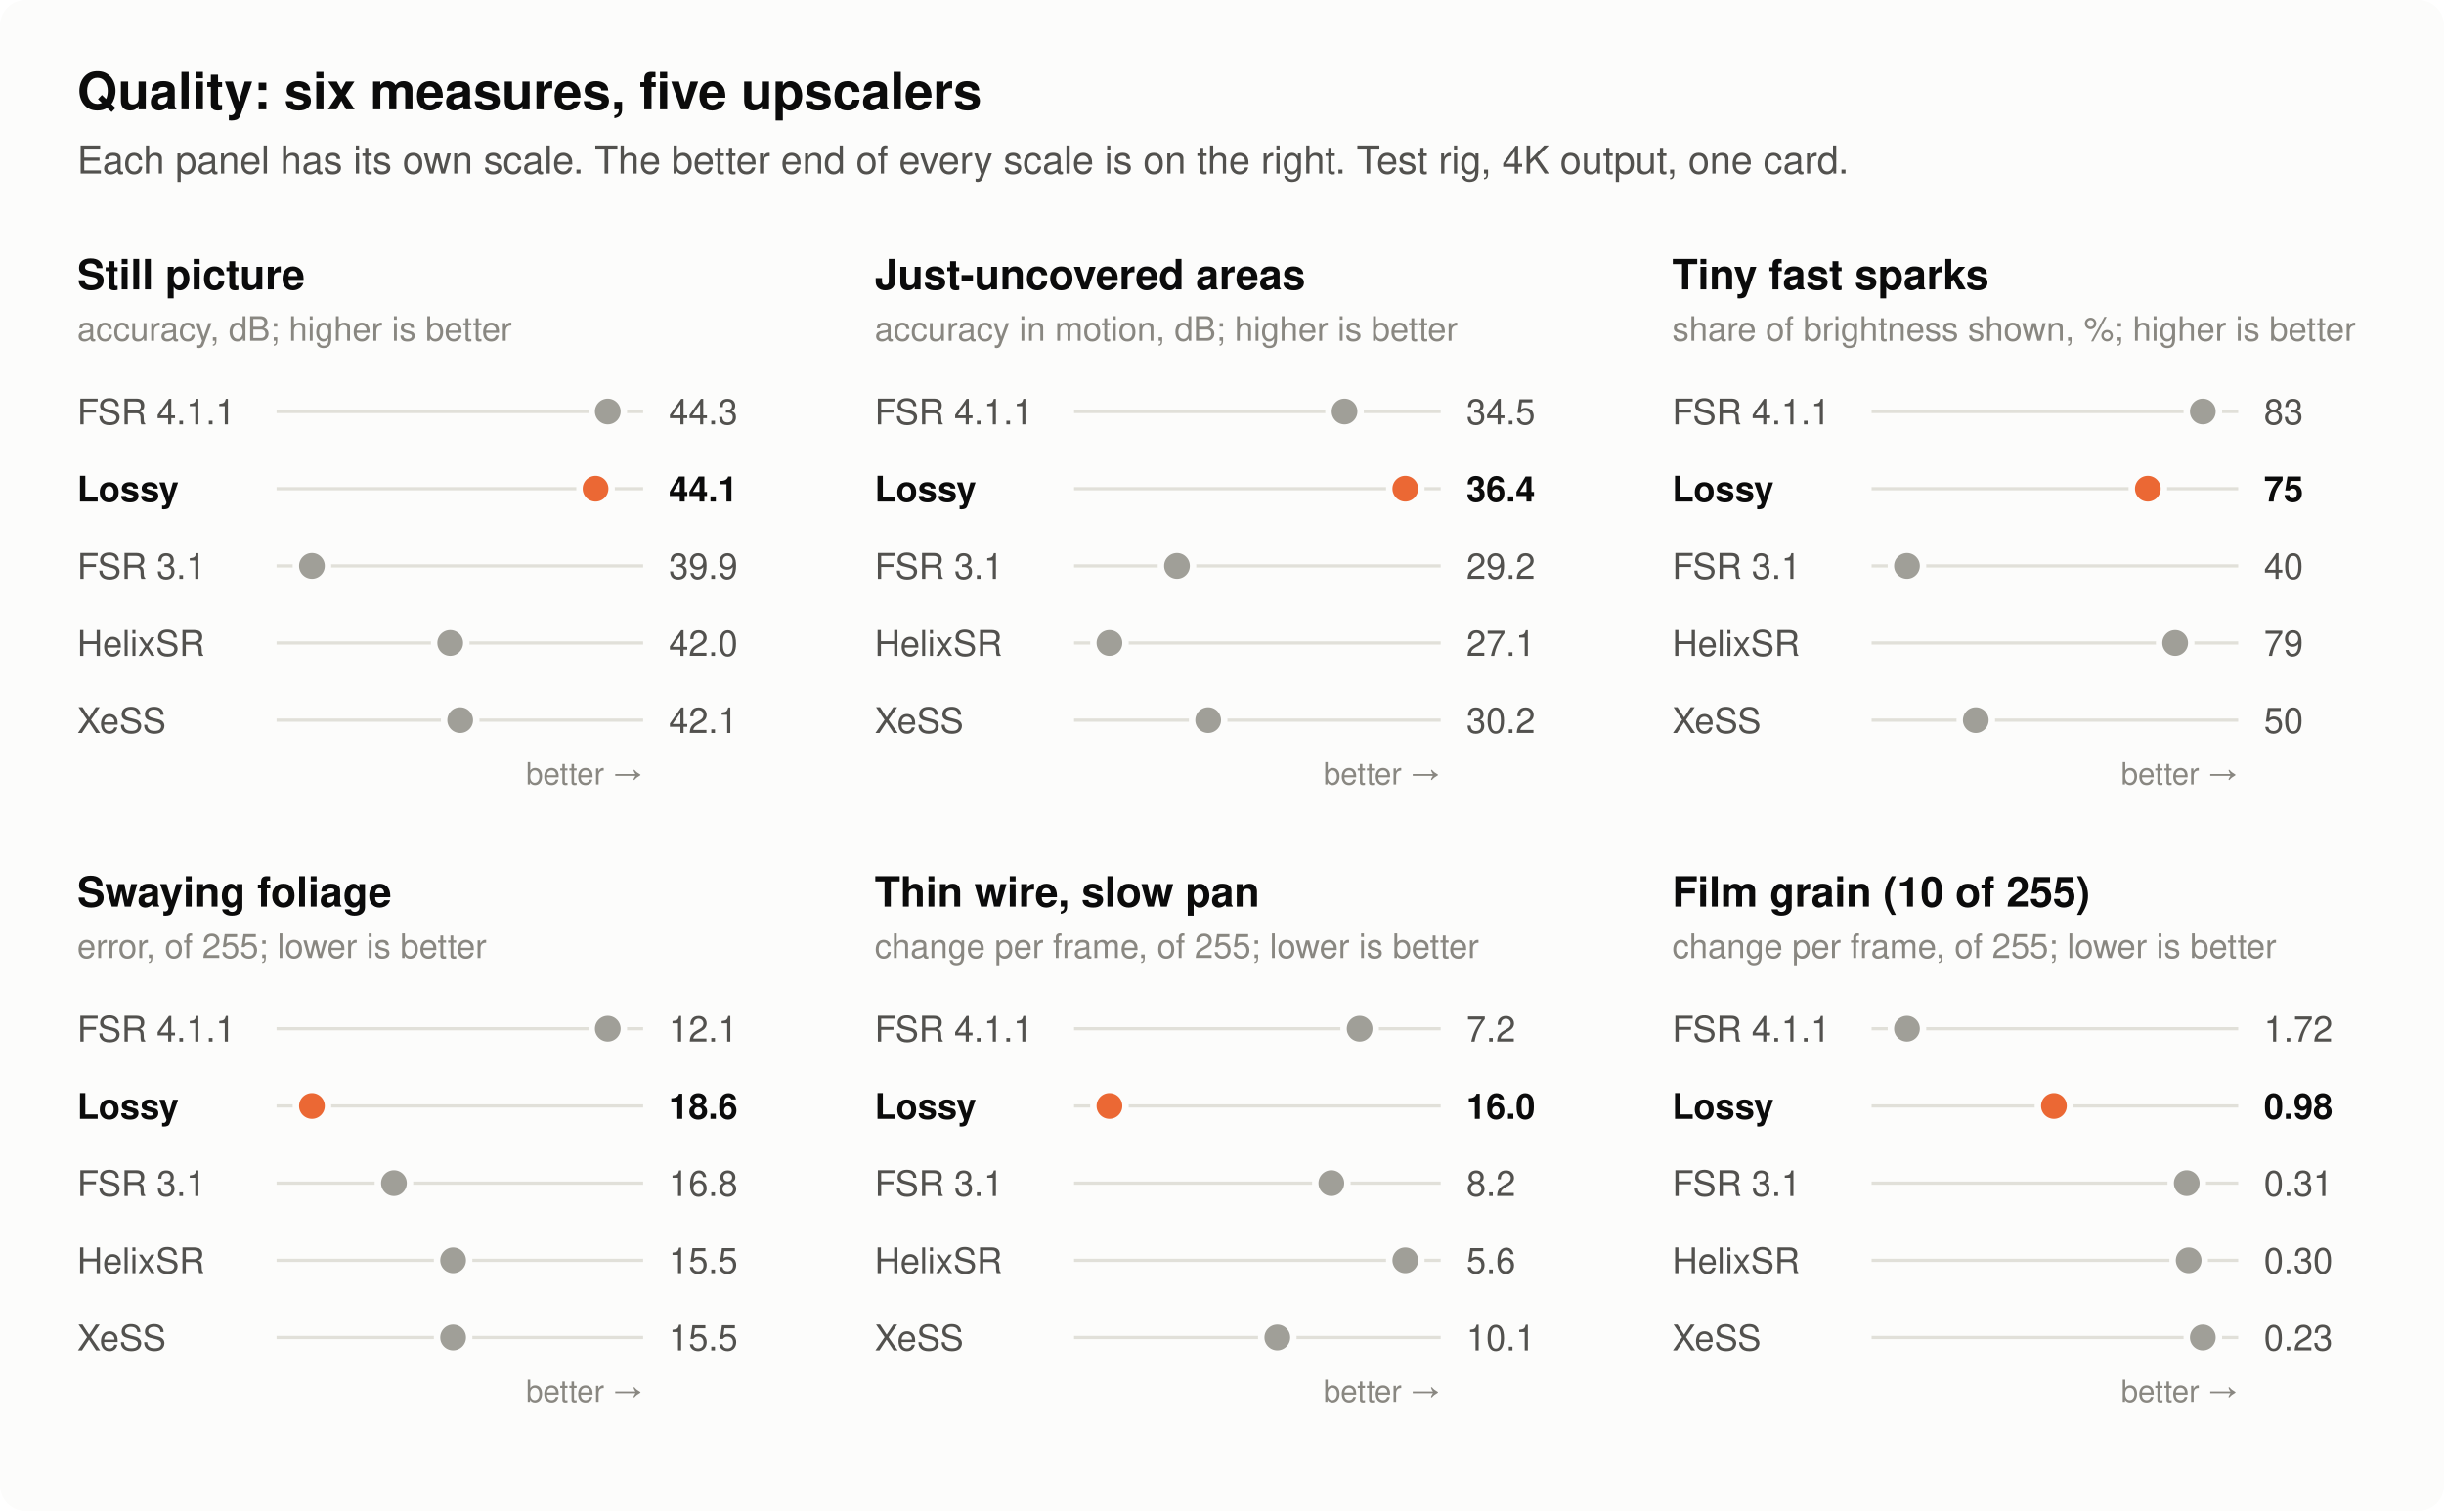
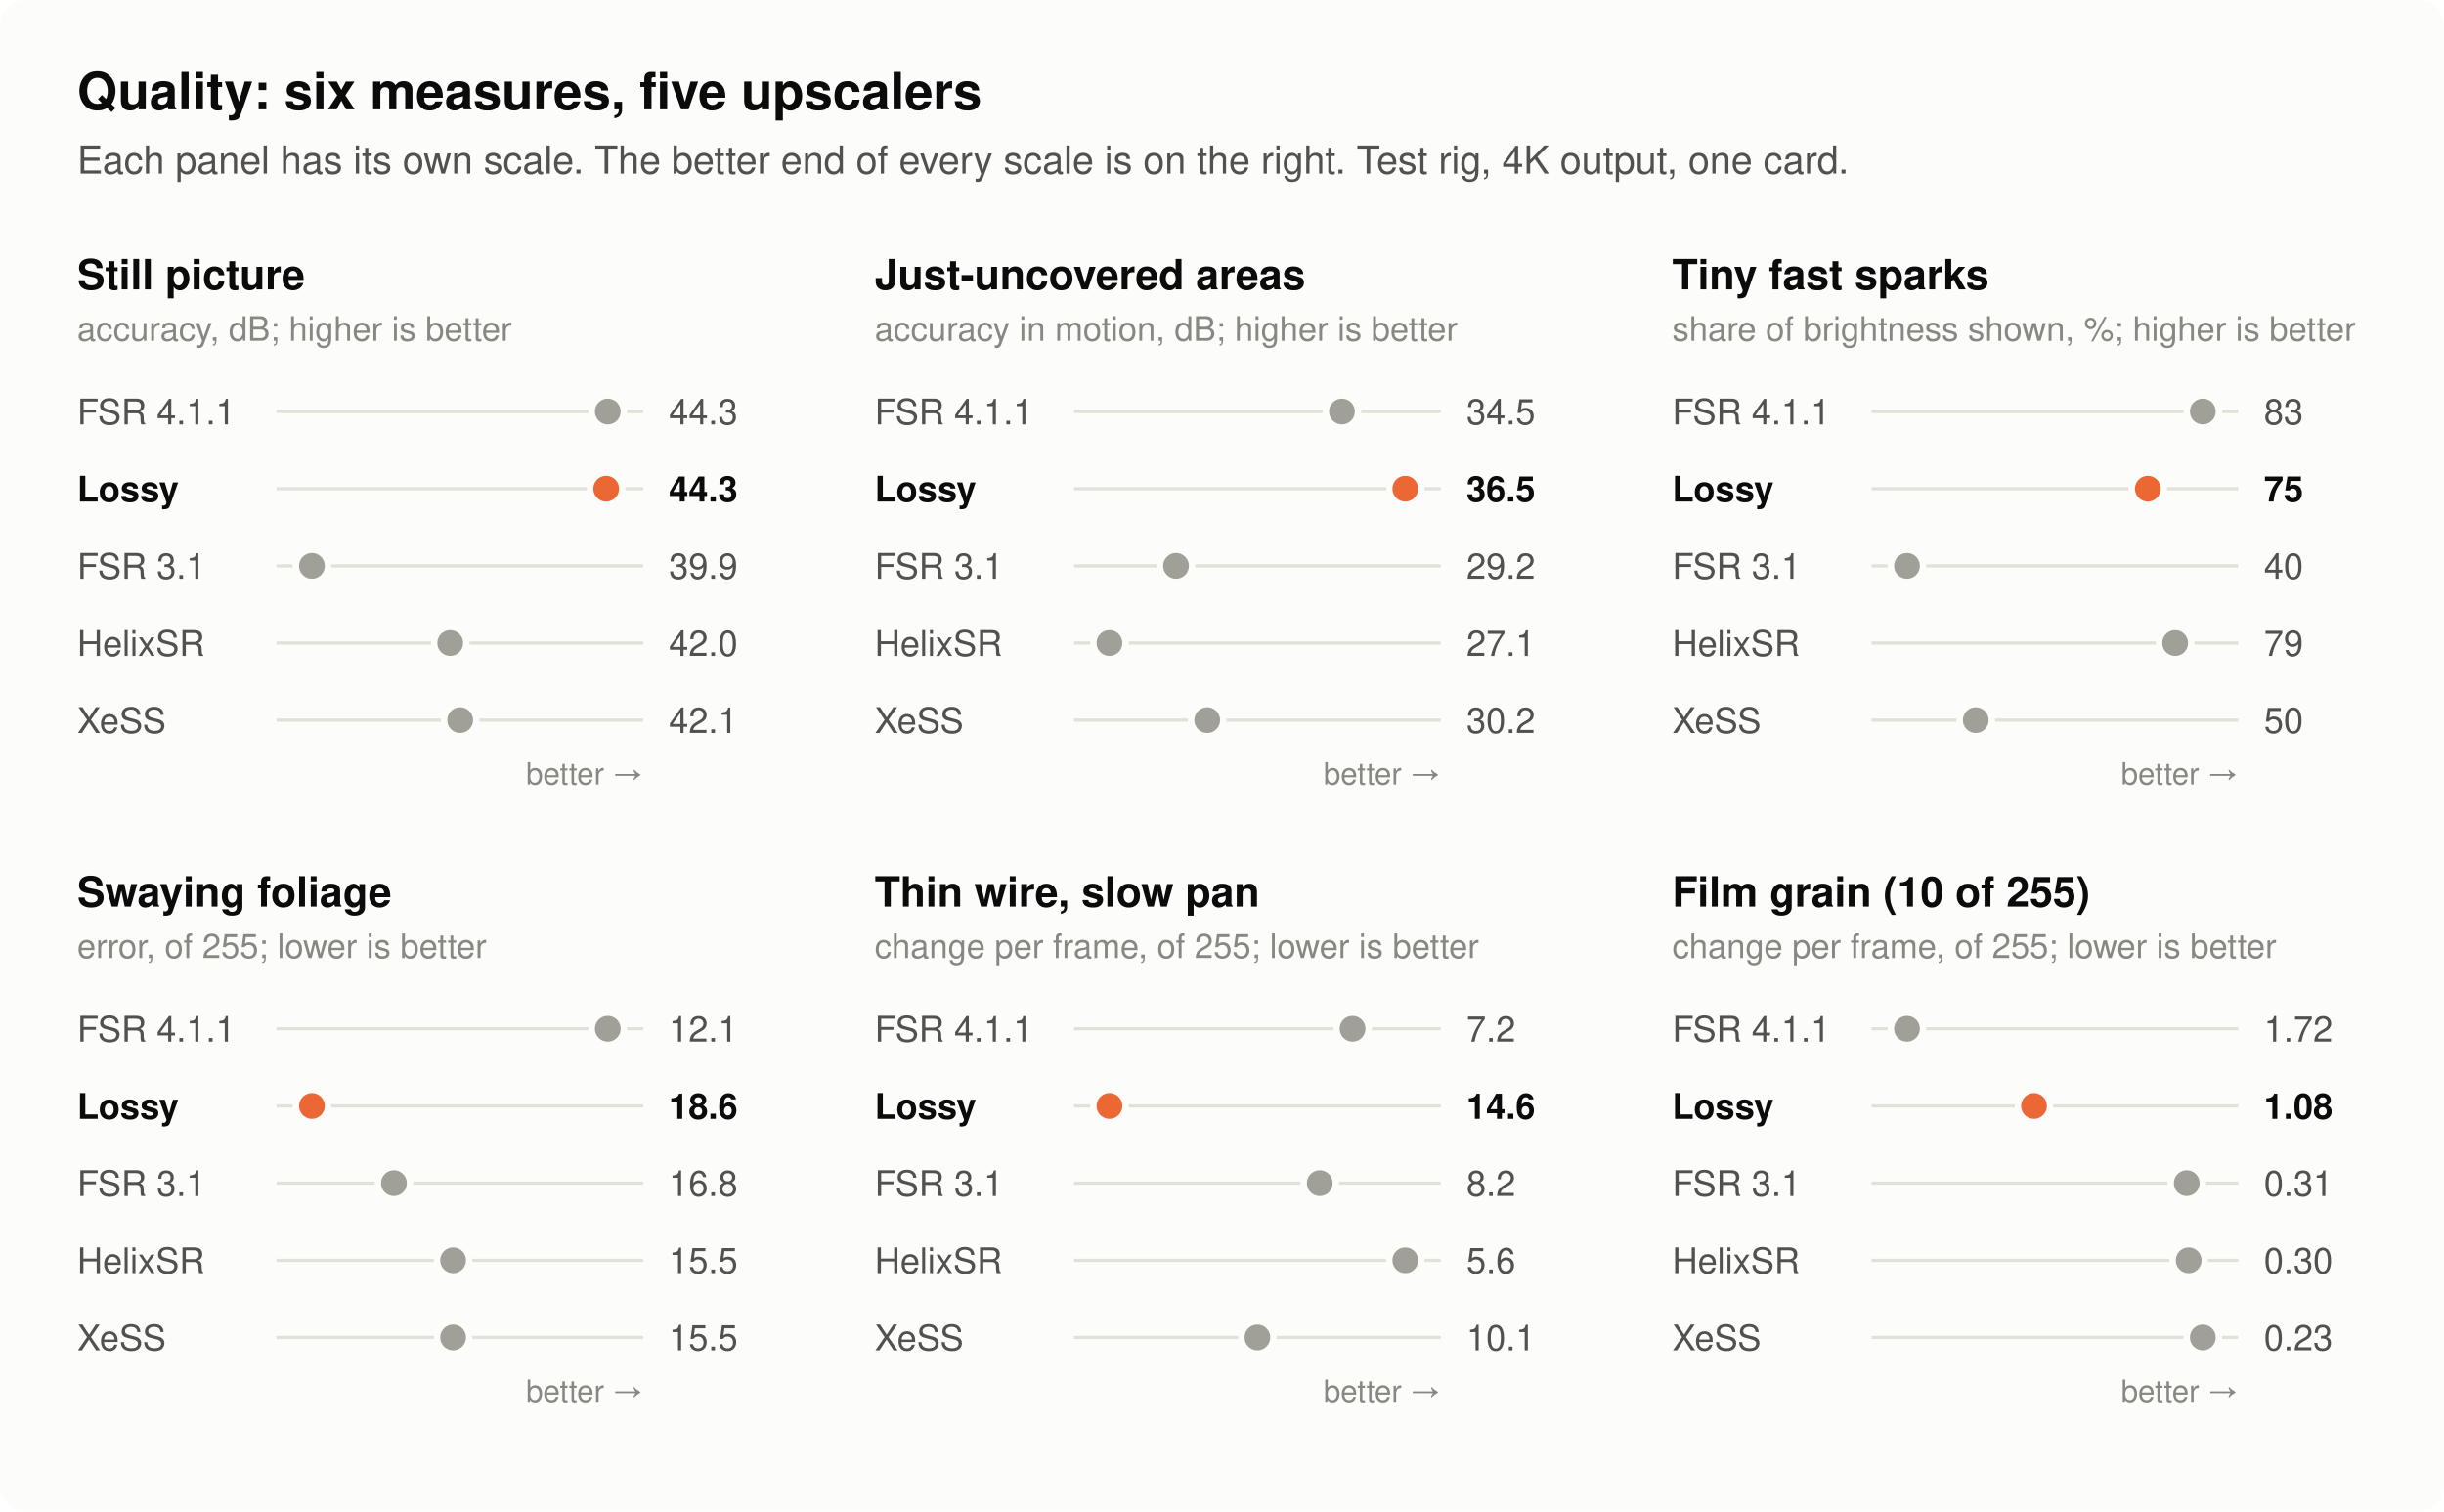
- <svg xmlns="http://www.w3.org/2000/svg" width="760" height="470" viewBox="0 0 760 470" role="img" aria-label="Six quality measures for five upscalers, each as dots on its own scale. Still picture (accuracy, dB; higher is better): FSR 4.1.1 44.3, Lossy 44.1, FSR 3.1 39.9, HelixSR 42.0, XeSS 42.1. Just-uncovered areas (accuracy in motion, dB; higher is better): FSR 4.1.1 34.5, Lossy 36.4, FSR 3.1 29.2, HelixSR 27.1, XeSS 30.2. Tiny fast sparks (share of brightness shown, %; higher is better): FSR 4.1.1 83, Lossy 75, FSR 3.1 40, HelixSR 79, XeSS 50. Swaying foliage (error, of 255; lower is better): FSR 4.1.1 12.1, Lossy 18.6, FSR 3.1 16.8, HelixSR 15.5, XeSS 15.5. Thin wire, slow pan (change per frame, of 255; lower is better): FSR 4.1.1 7.2, Lossy 16.0, FSR 3.1 8.2, HelixSR 5.6, XeSS 10.1. Film grain (10 of 255) (change per frame, of 255; lower is better): FSR 4.1.1 1.72, Lossy 0.98, FSR 3.1 0.31, HelixSR 0.30, XeSS 0.23.">
+ <svg xmlns="http://www.w3.org/2000/svg" width="760" height="470" viewBox="0 0 760 470" role="img" aria-label="Six quality measures for five upscalers, each as dots on its own scale. Still picture (accuracy, dB; higher is better): FSR 4.1.1 44.3, Lossy 44.3, FSR 3.1 39.9, HelixSR 42.0, XeSS 42.1. Just-uncovered areas (accuracy in motion, dB; higher is better): FSR 4.1.1 34.5, Lossy 36.5, FSR 3.1 29.2, HelixSR 27.1, XeSS 30.2. Tiny fast sparks (share of brightness shown, %; higher is better): FSR 4.1.1 83, Lossy 75, FSR 3.1 40, HelixSR 79, XeSS 50. Swaying foliage (error, of 255; lower is better): FSR 4.1.1 12.1, Lossy 18.6, FSR 3.1 16.8, HelixSR 15.5, XeSS 15.5. Thin wire, slow pan (change per frame, of 255; lower is better): FSR 4.1.1 7.2, Lossy 14.6, FSR 3.1 8.2, HelixSR 5.6, XeSS 10.1. Film grain (10 of 255) (change per frame, of 255; lower is better): FSR 4.1.1 1.72, Lossy 1.08, FSR 3.1 0.31, HelixSR 0.30, XeSS 0.23.">
  <rect x="0.0" y="0.0" width="760.0" height="470.0" rx="8" fill="#fcfcfb" />
  <text x="24.0" y="34.0" font-family="-apple-system, 'Segoe UI', Helvetica, Arial, sans-serif" font-size="16" font-weight="600" text-anchor="start" fill="#0b0b0b">Quality: six measures, five upscalers</text>
  <text x="24.0" y="54.0" font-family="-apple-system, 'Segoe UI', Helvetica, Arial, sans-serif" font-size="12" text-anchor="start" fill="#52514e">Each panel has its own scale. The better end of every scale is on the right. Test rig, 4K output, one card.</text>
  <text x="24.0" y="90.0" font-family="-apple-system, 'Segoe UI', Helvetica, Arial, sans-serif" font-size="13" font-weight="600" text-anchor="start" fill="#0b0b0b">Still picture</text>
  <text x="24.0" y="106.0" font-family="-apple-system, 'Segoe UI', Helvetica, Arial, sans-serif" font-size="10.5" text-anchor="start" fill="#898781">accuracy, dB; higher is better</text>
  <text x="24.0" y="132.0" font-family="-apple-system, 'Segoe UI', Helvetica, Arial, sans-serif" font-size="11" text-anchor="start" fill="#52514e">FSR 4.1.1</text>
  <line x1="86.0" y1="128.0" x2="200.0" y2="128.0" stroke="#e1e0d9" stroke-width="1" />
  <circle cx="189.0" cy="128" r="5" fill="#a09f98" stroke="#fcfcfb" stroke-width="2" />
  <text x="208.0" y="132.0" font-family="-apple-system, 'Segoe UI', Helvetica, Arial, sans-serif" font-size="11" text-anchor="start" fill="#52514e">44.3</text>
  <text x="24.0" y="156.0" font-family="-apple-system, 'Segoe UI', Helvetica, Arial, sans-serif" font-size="11" font-weight="600" text-anchor="start" fill="#0b0b0b">Lossy</text>
  <line x1="86.0" y1="152.0" x2="200.0" y2="152.0" stroke="#e1e0d9" stroke-width="1" />
-   <circle cx="185.2" cy="152" r="5" fill="#eb6834" stroke="#fcfcfb" stroke-width="2" />
-   <text x="208.0" y="156.0" font-family="-apple-system, 'Segoe UI', Helvetica, Arial, sans-serif" font-size="11" font-weight="600" text-anchor="start" fill="#0b0b0b">44.1</text>
+   <circle cx="188.5" cy="152" r="5" fill="#eb6834" stroke="#fcfcfb" stroke-width="2" />
+   <text x="208.0" y="156.0" font-family="-apple-system, 'Segoe UI', Helvetica, Arial, sans-serif" font-size="11" font-weight="600" text-anchor="start" fill="#0b0b0b">44.3</text>
  <text x="24.0" y="180.0" font-family="-apple-system, 'Segoe UI', Helvetica, Arial, sans-serif" font-size="11" text-anchor="start" fill="#52514e">FSR 3.1</text>
  <line x1="86.0" y1="176.0" x2="200.0" y2="176.0" stroke="#e1e0d9" stroke-width="1" />
  <circle cx="97.0" cy="176" r="5" fill="#a09f98" stroke="#fcfcfb" stroke-width="2" />
  <text x="208.0" y="180.0" font-family="-apple-system, 'Segoe UI', Helvetica, Arial, sans-serif" font-size="11" text-anchor="start" fill="#52514e">39.9</text>
  <text x="24.0" y="204.0" font-family="-apple-system, 'Segoe UI', Helvetica, Arial, sans-serif" font-size="11" text-anchor="start" fill="#52514e">HelixSR</text>
  <line x1="86.0" y1="200.0" x2="200.0" y2="200.0" stroke="#e1e0d9" stroke-width="1" />
  <circle cx="140.0" cy="200" r="5" fill="#a09f98" stroke="#fcfcfb" stroke-width="2" />
  <text x="208.0" y="204.0" font-family="-apple-system, 'Segoe UI', Helvetica, Arial, sans-serif" font-size="11" text-anchor="start" fill="#52514e">42.0</text>
  <text x="24.0" y="228.0" font-family="-apple-system, 'Segoe UI', Helvetica, Arial, sans-serif" font-size="11" text-anchor="start" fill="#52514e">XeSS</text>
  <line x1="86.0" y1="224.0" x2="200.0" y2="224.0" stroke="#e1e0d9" stroke-width="1" />
  <circle cx="143.1" cy="224" r="5" fill="#a09f98" stroke="#fcfcfb" stroke-width="2" />
  <text x="208.0" y="228.0" font-family="-apple-system, 'Segoe UI', Helvetica, Arial, sans-serif" font-size="11" text-anchor="start" fill="#52514e">42.1</text>
  <text x="200.0" y="244.0" font-family="-apple-system, 'Segoe UI', Helvetica, Arial, sans-serif" font-size="9.5" text-anchor="end" fill="#898781">better →</text>
  <text x="272.0" y="90.0" font-family="-apple-system, 'Segoe UI', Helvetica, Arial, sans-serif" font-size="13" font-weight="600" text-anchor="start" fill="#0b0b0b">Just-uncovered areas</text>
  <text x="272.0" y="106.0" font-family="-apple-system, 'Segoe UI', Helvetica, Arial, sans-serif" font-size="10.5" text-anchor="start" fill="#898781">accuracy in motion, dB; higher is better</text>
  <text x="272.0" y="132.0" font-family="-apple-system, 'Segoe UI', Helvetica, Arial, sans-serif" font-size="11" text-anchor="start" fill="#52514e">FSR 4.1.1</text>
  <line x1="334.0" y1="128.0" x2="448.0" y2="128.0" stroke="#e1e0d9" stroke-width="1" />
-   <circle cx="418.1" cy="128" r="5" fill="#a09f98" stroke="#fcfcfb" stroke-width="2" />
+   <circle cx="417.3" cy="128" r="5" fill="#a09f98" stroke="#fcfcfb" stroke-width="2" />
  <text x="456.0" y="132.0" font-family="-apple-system, 'Segoe UI', Helvetica, Arial, sans-serif" font-size="11" text-anchor="start" fill="#52514e">34.5</text>
  <text x="272.0" y="156.0" font-family="-apple-system, 'Segoe UI', Helvetica, Arial, sans-serif" font-size="11" font-weight="600" text-anchor="start" fill="#0b0b0b">Lossy</text>
  <line x1="334.0" y1="152.0" x2="448.0" y2="152.0" stroke="#e1e0d9" stroke-width="1" />
  <circle cx="437.0" cy="152" r="5" fill="#eb6834" stroke="#fcfcfb" stroke-width="2" />
-   <text x="456.0" y="156.0" font-family="-apple-system, 'Segoe UI', Helvetica, Arial, sans-serif" font-size="11" font-weight="600" text-anchor="start" fill="#0b0b0b">36.4</text>
+   <text x="456.0" y="156.0" font-family="-apple-system, 'Segoe UI', Helvetica, Arial, sans-serif" font-size="11" font-weight="600" text-anchor="start" fill="#0b0b0b">36.5</text>
  <text x="272.0" y="180.0" font-family="-apple-system, 'Segoe UI', Helvetica, Arial, sans-serif" font-size="11" text-anchor="start" fill="#52514e">FSR 3.1</text>
  <line x1="334.0" y1="176.0" x2="448.0" y2="176.0" stroke="#e1e0d9" stroke-width="1" />
-   <circle cx="366.0" cy="176" r="5" fill="#a09f98" stroke="#fcfcfb" stroke-width="2" />
+   <circle cx="365.7" cy="176" r="5" fill="#a09f98" stroke="#fcfcfb" stroke-width="2" />
  <text x="456.0" y="180.0" font-family="-apple-system, 'Segoe UI', Helvetica, Arial, sans-serif" font-size="11" text-anchor="start" fill="#52514e">29.2</text>
  <text x="272.0" y="204.0" font-family="-apple-system, 'Segoe UI', Helvetica, Arial, sans-serif" font-size="11" text-anchor="start" fill="#52514e">HelixSR</text>
  <line x1="334.0" y1="200.0" x2="448.0" y2="200.0" stroke="#e1e0d9" stroke-width="1" />
  <circle cx="345.0" cy="200" r="5" fill="#a09f98" stroke="#fcfcfb" stroke-width="2" />
  <text x="456.0" y="204.0" font-family="-apple-system, 'Segoe UI', Helvetica, Arial, sans-serif" font-size="11" text-anchor="start" fill="#52514e">27.1</text>
  <text x="272.0" y="228.0" font-family="-apple-system, 'Segoe UI', Helvetica, Arial, sans-serif" font-size="11" text-anchor="start" fill="#52514e">XeSS</text>
  <line x1="334.0" y1="224.0" x2="448.0" y2="224.0" stroke="#e1e0d9" stroke-width="1" />
-   <circle cx="375.7" cy="224" r="5" fill="#a09f98" stroke="#fcfcfb" stroke-width="2" />
+   <circle cx="375.4" cy="224" r="5" fill="#a09f98" stroke="#fcfcfb" stroke-width="2" />
  <text x="456.0" y="228.0" font-family="-apple-system, 'Segoe UI', Helvetica, Arial, sans-serif" font-size="11" text-anchor="start" fill="#52514e">30.2</text>
  <text x="448.0" y="244.0" font-family="-apple-system, 'Segoe UI', Helvetica, Arial, sans-serif" font-size="9.5" text-anchor="end" fill="#898781">better →</text>
  <text x="520.0" y="90.0" font-family="-apple-system, 'Segoe UI', Helvetica, Arial, sans-serif" font-size="13" font-weight="600" text-anchor="start" fill="#0b0b0b">Tiny fast sparks</text>
  <text x="520.0" y="106.0" font-family="-apple-system, 'Segoe UI', Helvetica, Arial, sans-serif" font-size="10.5" text-anchor="start" fill="#898781">share of brightness shown, %; higher is better</text>
  <text x="520.0" y="132.0" font-family="-apple-system, 'Segoe UI', Helvetica, Arial, sans-serif" font-size="11" text-anchor="start" fill="#52514e">FSR 4.1.1</text>
  <line x1="582.0" y1="128.0" x2="696.0" y2="128.0" stroke="#e1e0d9" stroke-width="1" />
  <circle cx="685.0" cy="128" r="5" fill="#a09f98" stroke="#fcfcfb" stroke-width="2" />
  <text x="704.0" y="132.0" font-family="-apple-system, 'Segoe UI', Helvetica, Arial, sans-serif" font-size="11" text-anchor="start" fill="#52514e">83</text>
  <text x="520.0" y="156.0" font-family="-apple-system, 'Segoe UI', Helvetica, Arial, sans-serif" font-size="11" font-weight="600" text-anchor="start" fill="#0b0b0b">Lossy</text>
  <line x1="582.0" y1="152.0" x2="696.0" y2="152.0" stroke="#e1e0d9" stroke-width="1" />
  <circle cx="667.9" cy="152" r="5" fill="#eb6834" stroke="#fcfcfb" stroke-width="2" />
  <text x="704.0" y="156.0" font-family="-apple-system, 'Segoe UI', Helvetica, Arial, sans-serif" font-size="11" font-weight="600" text-anchor="start" fill="#0b0b0b">75</text>
  <text x="520.0" y="180.0" font-family="-apple-system, 'Segoe UI', Helvetica, Arial, sans-serif" font-size="11" text-anchor="start" fill="#52514e">FSR 3.1</text>
  <line x1="582.0" y1="176.0" x2="696.0" y2="176.0" stroke="#e1e0d9" stroke-width="1" />
  <circle cx="593.0" cy="176" r="5" fill="#a09f98" stroke="#fcfcfb" stroke-width="2" />
  <text x="704.0" y="180.0" font-family="-apple-system, 'Segoe UI', Helvetica, Arial, sans-serif" font-size="11" text-anchor="start" fill="#52514e">40</text>
  <text x="520.0" y="204.0" font-family="-apple-system, 'Segoe UI', Helvetica, Arial, sans-serif" font-size="11" text-anchor="start" fill="#52514e">HelixSR</text>
  <line x1="582.0" y1="200.0" x2="696.0" y2="200.0" stroke="#e1e0d9" stroke-width="1" />
  <circle cx="676.4" cy="200" r="5" fill="#a09f98" stroke="#fcfcfb" stroke-width="2" />
  <text x="704.0" y="204.0" font-family="-apple-system, 'Segoe UI', Helvetica, Arial, sans-serif" font-size="11" text-anchor="start" fill="#52514e">79</text>
  <text x="520.0" y="228.0" font-family="-apple-system, 'Segoe UI', Helvetica, Arial, sans-serif" font-size="11" text-anchor="start" fill="#52514e">XeSS</text>
  <line x1="582.0" y1="224.0" x2="696.0" y2="224.0" stroke="#e1e0d9" stroke-width="1" />
  <circle cx="614.4" cy="224" r="5" fill="#a09f98" stroke="#fcfcfb" stroke-width="2" />
  <text x="704.0" y="228.0" font-family="-apple-system, 'Segoe UI', Helvetica, Arial, sans-serif" font-size="11" text-anchor="start" fill="#52514e">50</text>
  <text x="696.0" y="244.0" font-family="-apple-system, 'Segoe UI', Helvetica, Arial, sans-serif" font-size="9.5" text-anchor="end" fill="#898781">better →</text>
  <text x="24.0" y="282.0" font-family="-apple-system, 'Segoe UI', Helvetica, Arial, sans-serif" font-size="13" font-weight="600" text-anchor="start" fill="#0b0b0b">Swaying foliage</text>
  <text x="24.0" y="298.0" font-family="-apple-system, 'Segoe UI', Helvetica, Arial, sans-serif" font-size="10.5" text-anchor="start" fill="#898781">error, of 255; lower is better</text>
  <text x="24.0" y="324.0" font-family="-apple-system, 'Segoe UI', Helvetica, Arial, sans-serif" font-size="11" text-anchor="start" fill="#52514e">FSR 4.1.1</text>
  <line x1="86.0" y1="320.0" x2="200.0" y2="320.0" stroke="#e1e0d9" stroke-width="1" />
  <circle cx="189.0" cy="320" r="5" fill="#a09f98" stroke="#fcfcfb" stroke-width="2" />
  <text x="208.0" y="324.0" font-family="-apple-system, 'Segoe UI', Helvetica, Arial, sans-serif" font-size="11" text-anchor="start" fill="#52514e">12.1</text>
  <text x="24.0" y="348.0" font-family="-apple-system, 'Segoe UI', Helvetica, Arial, sans-serif" font-size="11" font-weight="600" text-anchor="start" fill="#0b0b0b">Lossy</text>
  <line x1="86.0" y1="344.0" x2="200.0" y2="344.0" stroke="#e1e0d9" stroke-width="1" />
  <circle cx="97.0" cy="344" r="5" fill="#eb6834" stroke="#fcfcfb" stroke-width="2" />
  <text x="208.0" y="348.0" font-family="-apple-system, 'Segoe UI', Helvetica, Arial, sans-serif" font-size="11" font-weight="600" text-anchor="start" fill="#0b0b0b">18.6</text>
  <text x="24.0" y="372.0" font-family="-apple-system, 'Segoe UI', Helvetica, Arial, sans-serif" font-size="11" text-anchor="start" fill="#52514e">FSR 3.1</text>
  <line x1="86.0" y1="368.0" x2="200.0" y2="368.0" stroke="#e1e0d9" stroke-width="1" />
  <circle cx="122.5" cy="368" r="5" fill="#a09f98" stroke="#fcfcfb" stroke-width="2" />
  <text x="208.0" y="372.0" font-family="-apple-system, 'Segoe UI', Helvetica, Arial, sans-serif" font-size="11" text-anchor="start" fill="#52514e">16.8</text>
  <text x="24.0" y="396.0" font-family="-apple-system, 'Segoe UI', Helvetica, Arial, sans-serif" font-size="11" text-anchor="start" fill="#52514e">HelixSR</text>
  <line x1="86.0" y1="392.0" x2="200.0" y2="392.0" stroke="#e1e0d9" stroke-width="1" />
  <circle cx="140.9" cy="392" r="5" fill="#a09f98" stroke="#fcfcfb" stroke-width="2" />
  <text x="208.0" y="396.0" font-family="-apple-system, 'Segoe UI', Helvetica, Arial, sans-serif" font-size="11" text-anchor="start" fill="#52514e">15.5</text>
  <text x="24.0" y="420.0" font-family="-apple-system, 'Segoe UI', Helvetica, Arial, sans-serif" font-size="11" text-anchor="start" fill="#52514e">XeSS</text>
  <line x1="86.0" y1="416.0" x2="200.0" y2="416.0" stroke="#e1e0d9" stroke-width="1" />
  <circle cx="140.9" cy="416" r="5" fill="#a09f98" stroke="#fcfcfb" stroke-width="2" />
  <text x="208.0" y="420.0" font-family="-apple-system, 'Segoe UI', Helvetica, Arial, sans-serif" font-size="11" text-anchor="start" fill="#52514e">15.5</text>
  <text x="200.0" y="436.0" font-family="-apple-system, 'Segoe UI', Helvetica, Arial, sans-serif" font-size="9.5" text-anchor="end" fill="#898781">better →</text>
  <text x="272.0" y="282.0" font-family="-apple-system, 'Segoe UI', Helvetica, Arial, sans-serif" font-size="13" font-weight="600" text-anchor="start" fill="#0b0b0b">Thin wire, slow pan</text>
  <text x="272.0" y="298.0" font-family="-apple-system, 'Segoe UI', Helvetica, Arial, sans-serif" font-size="10.5" text-anchor="start" fill="#898781">change per frame, of 255; lower is better</text>
  <text x="272.0" y="324.0" font-family="-apple-system, 'Segoe UI', Helvetica, Arial, sans-serif" font-size="11" text-anchor="start" fill="#52514e">FSR 4.1.1</text>
  <line x1="334.0" y1="320.0" x2="448.0" y2="320.0" stroke="#e1e0d9" stroke-width="1" />
-   <circle cx="422.8" cy="320" r="5" fill="#a09f98" stroke="#fcfcfb" stroke-width="2" />
+   <circle cx="420.6" cy="320" r="5" fill="#a09f98" stroke="#fcfcfb" stroke-width="2" />
  <text x="456.0" y="324.0" font-family="-apple-system, 'Segoe UI', Helvetica, Arial, sans-serif" font-size="11" text-anchor="start" fill="#52514e">7.2</text>
  <text x="272.0" y="348.0" font-family="-apple-system, 'Segoe UI', Helvetica, Arial, sans-serif" font-size="11" font-weight="600" text-anchor="start" fill="#0b0b0b">Lossy</text>
  <line x1="334.0" y1="344.0" x2="448.0" y2="344.0" stroke="#e1e0d9" stroke-width="1" />
  <circle cx="345.0" cy="344" r="5" fill="#eb6834" stroke="#fcfcfb" stroke-width="2" />
-   <text x="456.0" y="348.0" font-family="-apple-system, 'Segoe UI', Helvetica, Arial, sans-serif" font-size="11" font-weight="600" text-anchor="start" fill="#0b0b0b">16.0</text>
+   <text x="456.0" y="348.0" font-family="-apple-system, 'Segoe UI', Helvetica, Arial, sans-serif" font-size="11" font-weight="600" text-anchor="start" fill="#0b0b0b">14.6</text>
  <text x="272.0" y="372.0" font-family="-apple-system, 'Segoe UI', Helvetica, Arial, sans-serif" font-size="11" text-anchor="start" fill="#52514e">FSR 3.1</text>
  <line x1="334.0" y1="368.0" x2="448.0" y2="368.0" stroke="#e1e0d9" stroke-width="1" />
-   <circle cx="414.0" cy="368" r="5" fill="#a09f98" stroke="#fcfcfb" stroke-width="2" />
+   <circle cx="410.4" cy="368" r="5" fill="#a09f98" stroke="#fcfcfb" stroke-width="2" />
  <text x="456.0" y="372.0" font-family="-apple-system, 'Segoe UI', Helvetica, Arial, sans-serif" font-size="11" text-anchor="start" fill="#52514e">8.2</text>
  <text x="272.0" y="396.0" font-family="-apple-system, 'Segoe UI', Helvetica, Arial, sans-serif" font-size="11" text-anchor="start" fill="#52514e">HelixSR</text>
  <line x1="334.0" y1="392.0" x2="448.0" y2="392.0" stroke="#e1e0d9" stroke-width="1" />
  <circle cx="437.0" cy="392" r="5" fill="#a09f98" stroke="#fcfcfb" stroke-width="2" />
  <text x="456.0" y="396.0" font-family="-apple-system, 'Segoe UI', Helvetica, Arial, sans-serif" font-size="11" text-anchor="start" fill="#52514e">5.6</text>
  <text x="272.0" y="420.0" font-family="-apple-system, 'Segoe UI', Helvetica, Arial, sans-serif" font-size="11" text-anchor="start" fill="#52514e">XeSS</text>
  <line x1="334.0" y1="416.0" x2="448.0" y2="416.0" stroke="#e1e0d9" stroke-width="1" />
-   <circle cx="397.2" cy="416" r="5" fill="#a09f98" stroke="#fcfcfb" stroke-width="2" />
+   <circle cx="391.0" cy="416" r="5" fill="#a09f98" stroke="#fcfcfb" stroke-width="2" />
  <text x="456.0" y="420.0" font-family="-apple-system, 'Segoe UI', Helvetica, Arial, sans-serif" font-size="11" text-anchor="start" fill="#52514e">10.1</text>
  <text x="448.0" y="436.0" font-family="-apple-system, 'Segoe UI', Helvetica, Arial, sans-serif" font-size="9.5" text-anchor="end" fill="#898781">better →</text>
  <text x="520.0" y="282.0" font-family="-apple-system, 'Segoe UI', Helvetica, Arial, sans-serif" font-size="13" font-weight="600" text-anchor="start" fill="#0b0b0b">Film grain (10 of 255)</text>
  <text x="520.0" y="298.0" font-family="-apple-system, 'Segoe UI', Helvetica, Arial, sans-serif" font-size="10.5" text-anchor="start" fill="#898781">change per frame, of 255; lower is better</text>
  <text x="520.0" y="324.0" font-family="-apple-system, 'Segoe UI', Helvetica, Arial, sans-serif" font-size="11" text-anchor="start" fill="#52514e">FSR 4.1.1</text>
  <line x1="582.0" y1="320.0" x2="696.0" y2="320.0" stroke="#e1e0d9" stroke-width="1" />
  <circle cx="593.0" cy="320" r="5" fill="#a09f98" stroke="#fcfcfb" stroke-width="2" />
  <text x="704.0" y="324.0" font-family="-apple-system, 'Segoe UI', Helvetica, Arial, sans-serif" font-size="11" text-anchor="start" fill="#52514e">1.72</text>
  <text x="520.0" y="348.0" font-family="-apple-system, 'Segoe UI', Helvetica, Arial, sans-serif" font-size="11" font-weight="600" text-anchor="start" fill="#0b0b0b">Lossy</text>
  <line x1="582.0" y1="344.0" x2="696.0" y2="344.0" stroke="#e1e0d9" stroke-width="1" />
-   <circle cx="638.7" cy="344" r="5" fill="#eb6834" stroke="#fcfcfb" stroke-width="2" />
-   <text x="704.0" y="348.0" font-family="-apple-system, 'Segoe UI', Helvetica, Arial, sans-serif" font-size="11" font-weight="600" text-anchor="start" fill="#0b0b0b">0.98</text>
+   <circle cx="632.5" cy="344" r="5" fill="#eb6834" stroke="#fcfcfb" stroke-width="2" />
+   <text x="704.0" y="348.0" font-family="-apple-system, 'Segoe UI', Helvetica, Arial, sans-serif" font-size="11" font-weight="600" text-anchor="start" fill="#0b0b0b">1.08</text>
  <text x="520.0" y="372.0" font-family="-apple-system, 'Segoe UI', Helvetica, Arial, sans-serif" font-size="11" text-anchor="start" fill="#52514e">FSR 3.1</text>
  <line x1="582.0" y1="368.0" x2="696.0" y2="368.0" stroke="#e1e0d9" stroke-width="1" />
  <circle cx="680.0" cy="368" r="5" fill="#a09f98" stroke="#fcfcfb" stroke-width="2" />
  <text x="704.0" y="372.0" font-family="-apple-system, 'Segoe UI', Helvetica, Arial, sans-serif" font-size="11" text-anchor="start" fill="#52514e">0.31</text>
  <text x="520.0" y="396.0" font-family="-apple-system, 'Segoe UI', Helvetica, Arial, sans-serif" font-size="11" text-anchor="start" fill="#52514e">HelixSR</text>
  <line x1="582.0" y1="392.0" x2="696.0" y2="392.0" stroke="#e1e0d9" stroke-width="1" />
  <circle cx="680.6" cy="392" r="5" fill="#a09f98" stroke="#fcfcfb" stroke-width="2" />
  <text x="704.0" y="396.0" font-family="-apple-system, 'Segoe UI', Helvetica, Arial, sans-serif" font-size="11" text-anchor="start" fill="#52514e">0.30</text>
  <text x="520.0" y="420.0" font-family="-apple-system, 'Segoe UI', Helvetica, Arial, sans-serif" font-size="11" text-anchor="start" fill="#52514e">XeSS</text>
  <line x1="582.0" y1="416.0" x2="696.0" y2="416.0" stroke="#e1e0d9" stroke-width="1" />
  <circle cx="685.0" cy="416" r="5" fill="#a09f98" stroke="#fcfcfb" stroke-width="2" />
  <text x="704.0" y="420.0" font-family="-apple-system, 'Segoe UI', Helvetica, Arial, sans-serif" font-size="11" text-anchor="start" fill="#52514e">0.23</text>
  <text x="696.0" y="436.0" font-family="-apple-system, 'Segoe UI', Helvetica, Arial, sans-serif" font-size="9.5" text-anchor="end" fill="#898781">better →</text>
</svg>
